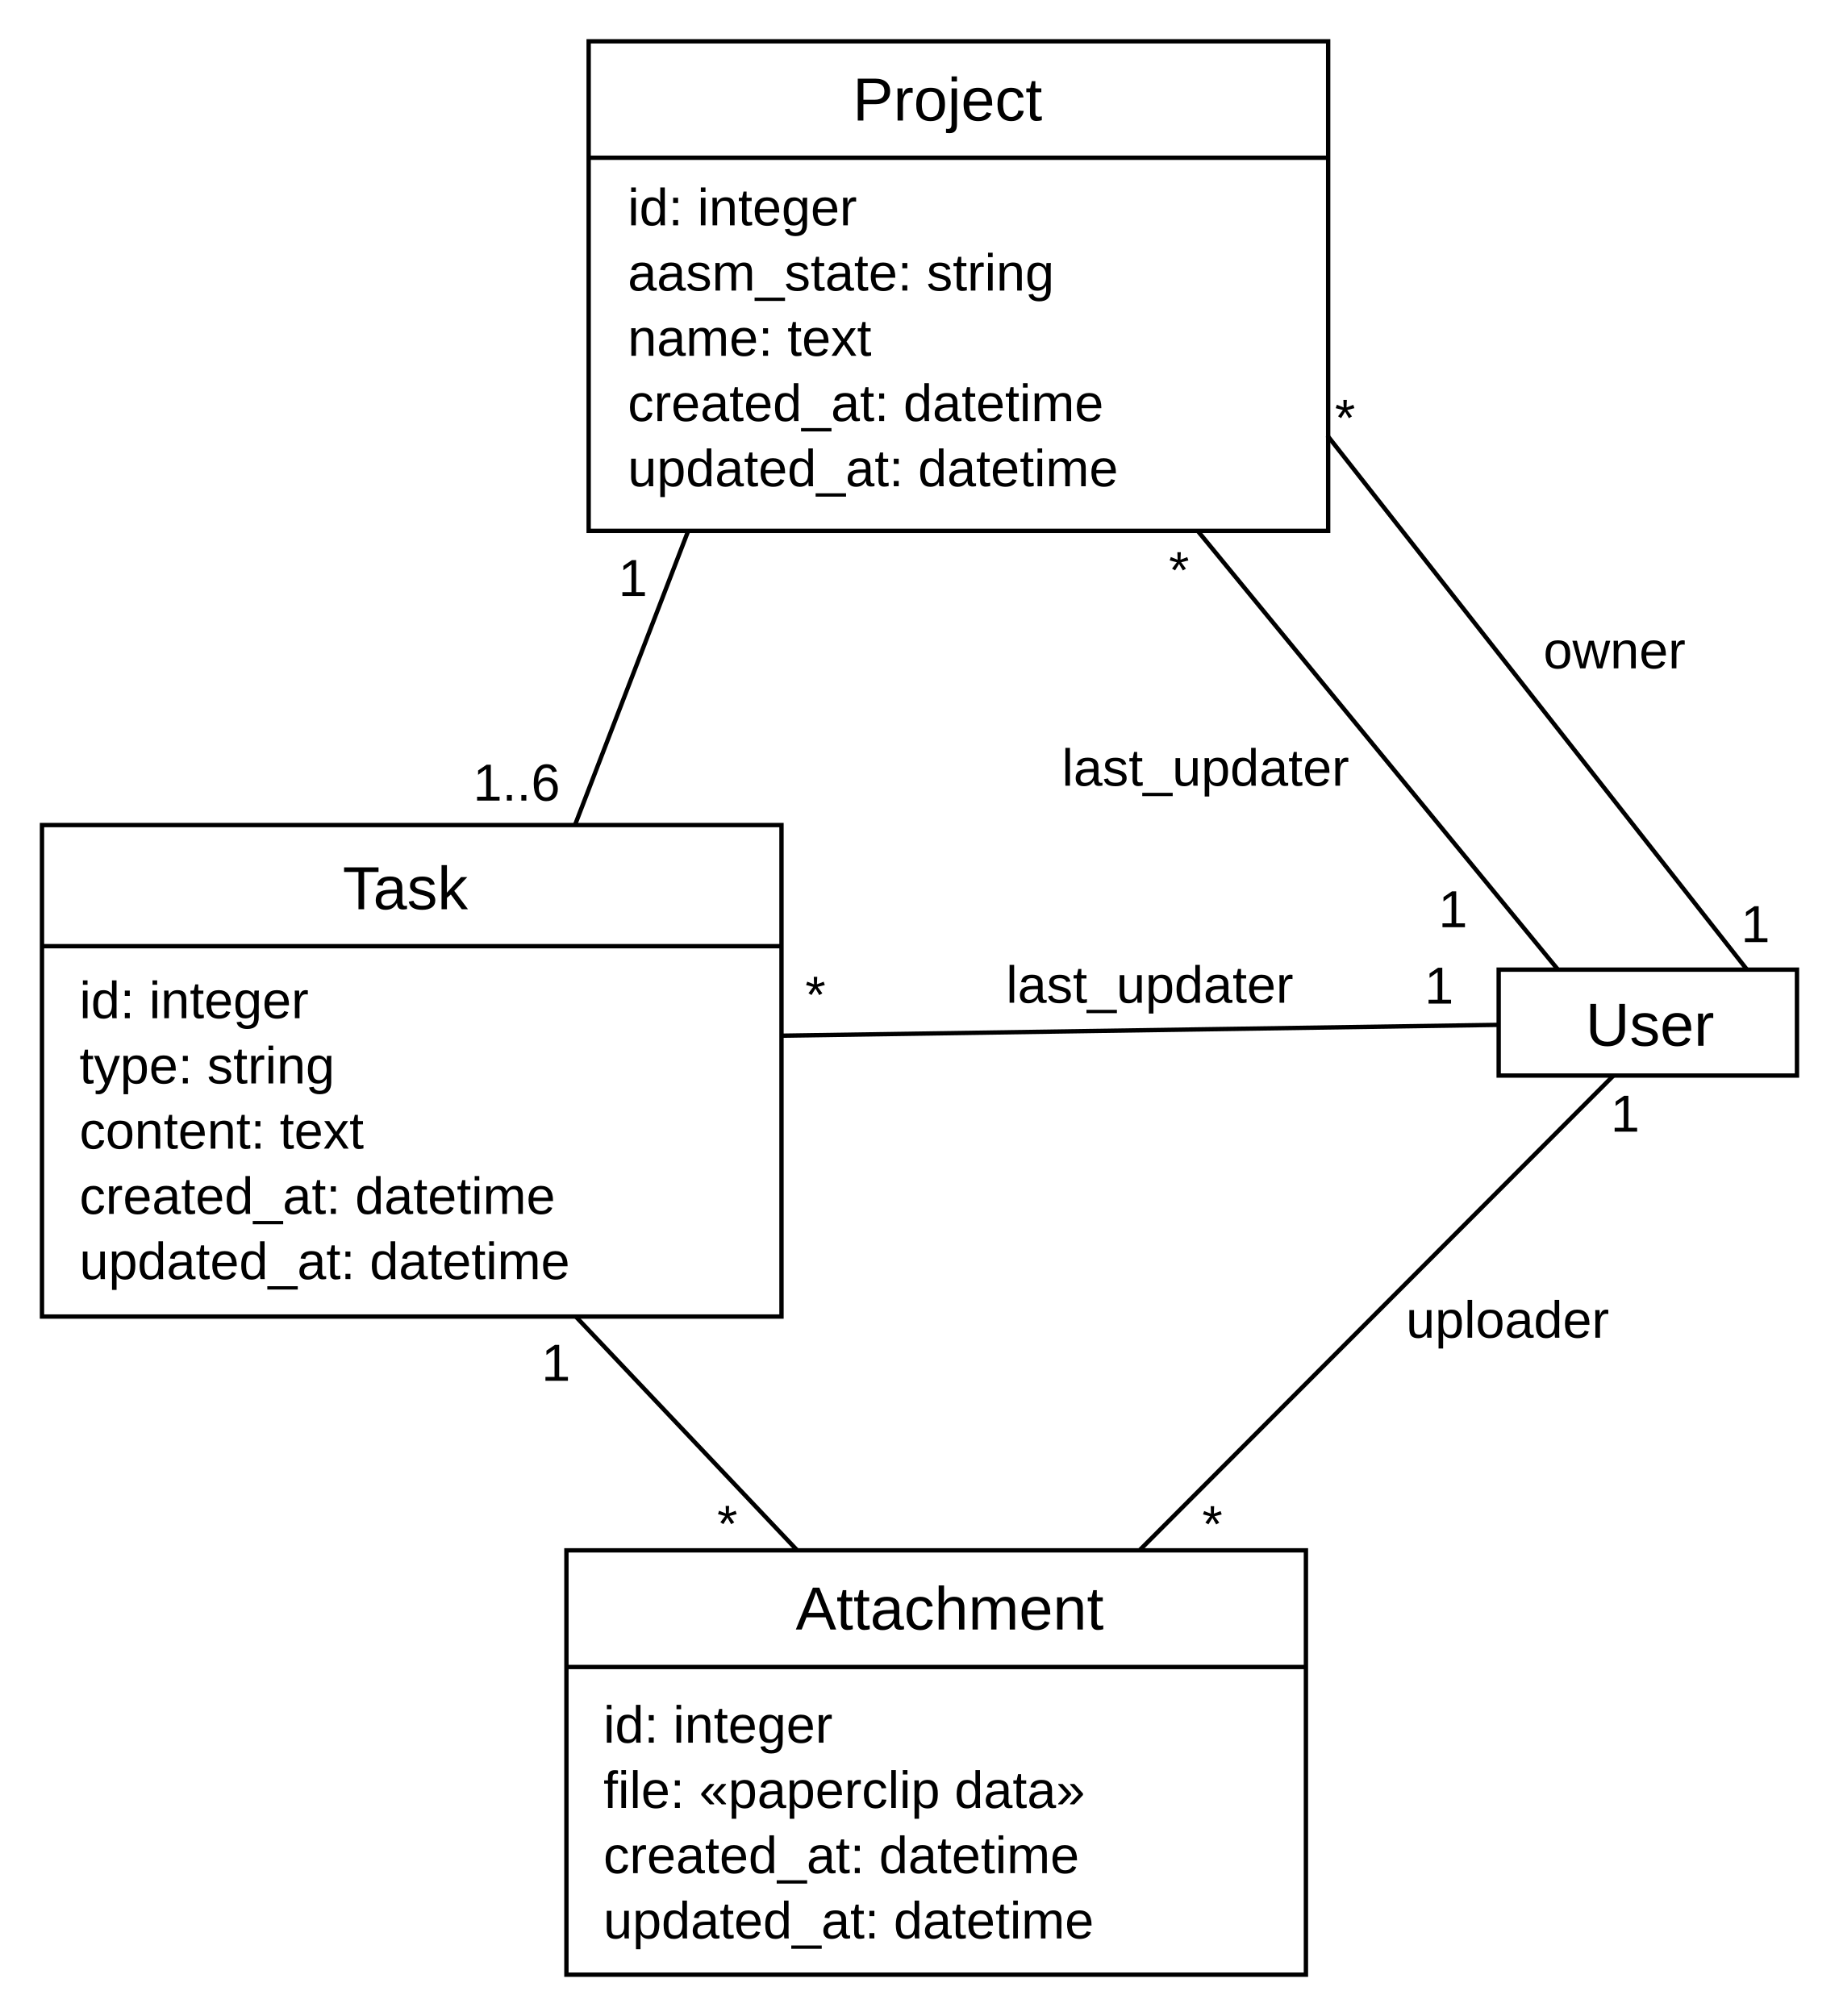
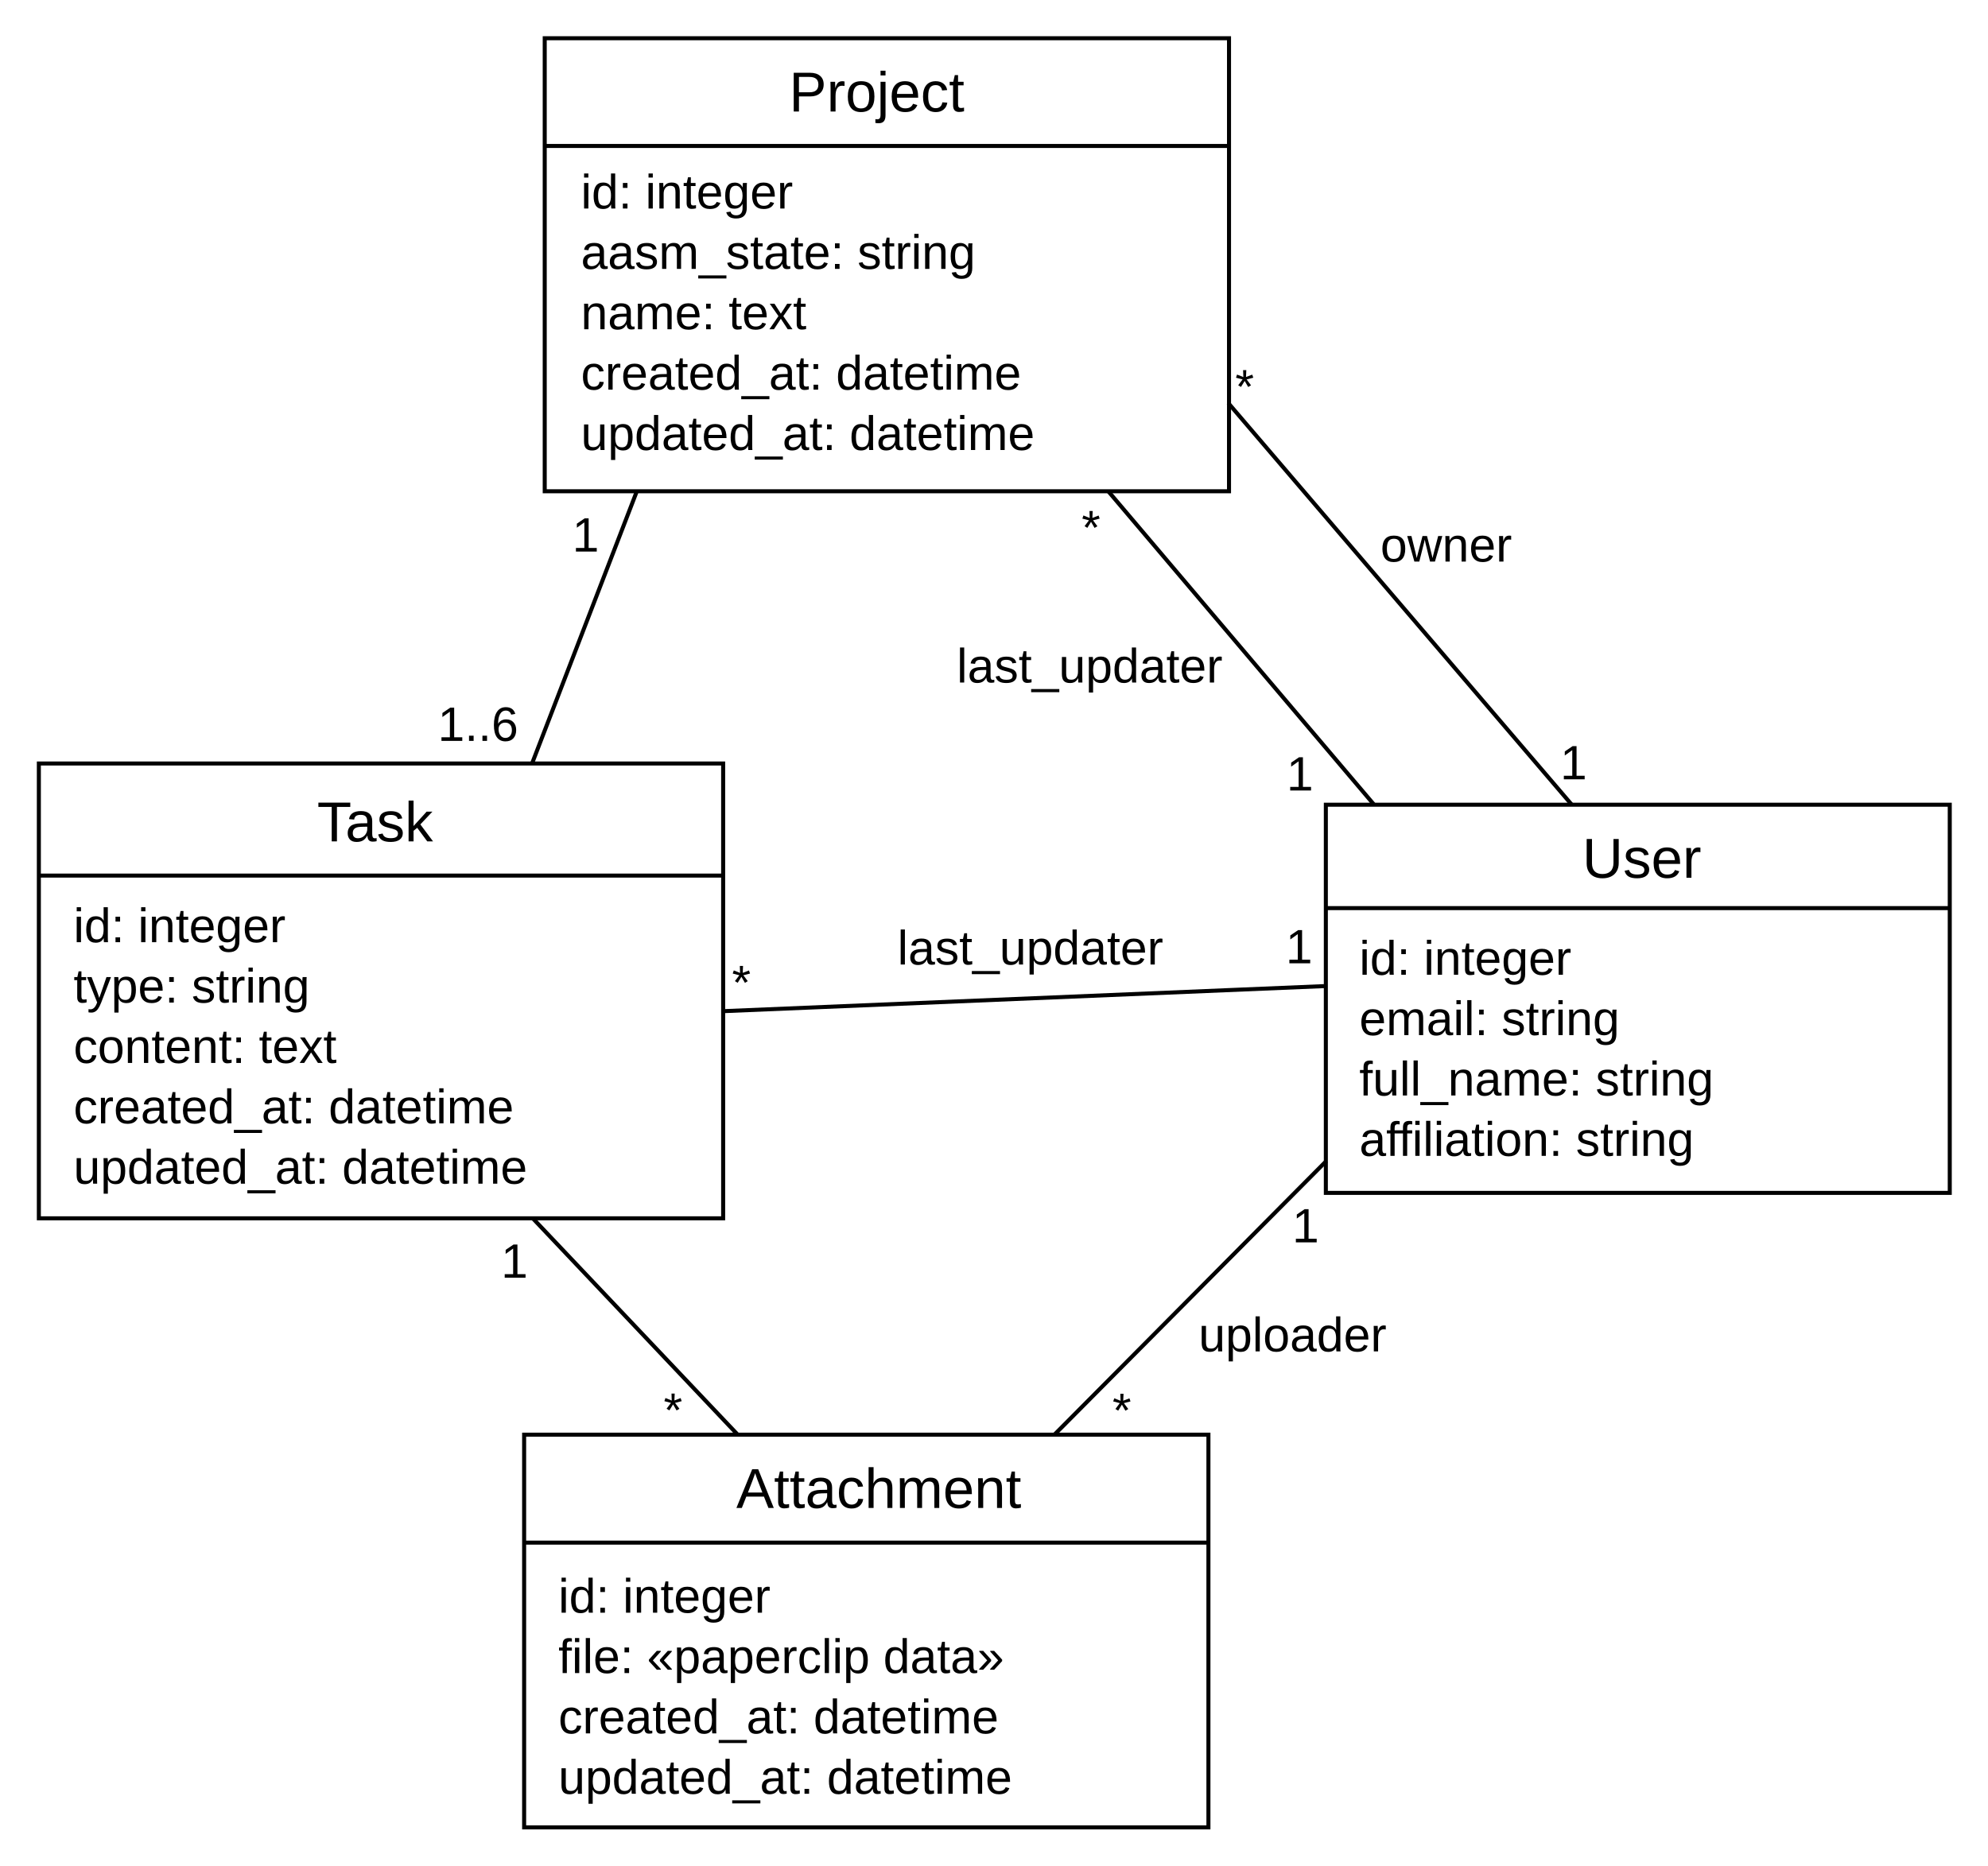
- <svg xmlns="http://www.w3.org/2000/svg" width="422.605" height="463.56" id="svg2" version="1.1">
+ <svg xmlns="http://www.w3.org/2000/svg" width="493.89" height="463.56" id="svg2" version="1.1">
  <defs id="defs4" />
  <g id="layer1" transform="translate(4.5,18.13117)">
    <rect style="fill:none;stroke:#000000;stroke-width:1;stroke-linecap:square;stroke-miterlimit:4;stroke-opacity:1;stroke-dasharray:none;stroke-dashoffset:5" id="rect3129-5" width="170.003" height="113.013" x="5.153" y="171.582" />
    <text xml:space="preserve" style="font-size:14px;font-style:normal;font-variant:normal;font-weight:normal;font-stretch:normal;line-height:125%;letter-spacing:0px;word-spacing:0px;fill:#000000;fill-opacity:1;stroke:none;font-family:Arial;-inkscape-font-specification:Arial" x="74.286" y="190.934" id="text3899-9">
      <tspan id="tspan3901-9" x="74.286" y="190.934">Task</tspan>
    </text>
    <text xml:space="preserve" style="font-size:12px;font-style:normal;font-variant:normal;font-weight:normal;font-stretch:normal;line-height:125%;letter-spacing:0px;word-spacing:0px;fill:#000000;fill-opacity:1;stroke:none;font-family:Arial;-inkscape-font-specification:Arial" x="13.76" y="215.992" id="text3903-8">
      <tspan id="tspan3905-5" x="13.76" y="215.992">id: integer</tspan>
      <tspan x="13.76" y="230.992" id="tspan3082">type: string</tspan>
      <tspan x="13.76" y="245.992" id="tspan3907-4">content: text</tspan>
      <tspan x="13.76" y="260.992" id="tspan3909-4">created_at: datetime</tspan>
      <tspan x="13.76" y="275.992" id="tspan3911-2">updated_at: datetime</tspan>
    </text>
    <path style="fill:none;stroke:#000000;stroke-width:1px;stroke-linecap:butt;stroke-linejoin:miter;stroke-opacity:1" d="m 5,199.434 170.179,0" id="path3991" />
    <text xml:space="preserve" style="font-size:12px;font-style:normal;font-variant:normal;font-weight:normal;font-stretch:normal;line-height:125%;letter-spacing:0px;word-spacing:0px;fill:#000000;fill-opacity:1;stroke:none;font-family:Arial;-inkscape-font-specification:Arial" x="137.661" y="118.914" id="text3903-8-8">
      <tspan x="137.661" y="118.914" id="tspan3911-2-5">1</tspan>
    </text>
    <text xml:space="preserve" style="font-size:12px;font-style:normal;font-variant:normal;font-weight:normal;font-stretch:normal;line-height:125%;letter-spacing:0px;word-spacing:0px;fill:#000000;fill-opacity:1;stroke:none;font-family:Arial;-inkscape-font-specification:Arial" x="104.254" y="165.96" id="text3903-8-8-6">
      <tspan x="104.254" y="165.96" id="tspan3911-2-5-8">1..6</tspan>
    </text>
    <text xml:space="preserve" style="font-size:12px;font-style:normal;font-variant:normal;font-weight:normal;font-stretch:normal;line-height:125%;letter-spacing:0px;word-spacing:0px;fill:#000000;fill-opacity:1;stroke:none;font-family:Arial;-inkscape-font-specification:Arial" x="119.97" y="299.36" id="text3903-8-8-4">
      <tspan x="119.97" y="299.36" id="tspan3911-2-5-5">1</tspan>
    </text>
    <text xml:space="preserve" style="font-size:12px;font-style:normal;font-variant:normal;font-weight:normal;font-stretch:normal;line-height:125%;letter-spacing:0px;word-spacing:0px;fill:#000000;fill-opacity:1;stroke:none;font-family:Arial;-inkscape-font-specification:Arial" x="160.371" y="336.392" id="text3903-8-8-6-8">
      <tspan x="160.371" y="336.392" id="tspan3911-2-5-8-9">*</tspan>
    </text>
-     <text xml:space="preserve" style="font-size:12px;font-style:normal;font-variant:normal;font-weight:normal;font-stretch:normal;line-height:125%;letter-spacing:0px;word-spacing:0px;fill:#000000;fill-opacity:1;stroke:none;font-family:Arial;-inkscape-font-specification:Arial" x="318.723" y="289.456" id="text3903-8-8-4-9">
-       <tspan x="318.723" y="289.456" id="tspan3911-2-5-5-2">uploader</tspan>
+     <text xml:space="preserve" style="font-size:12px;font-style:normal;font-variant:normal;font-weight:normal;font-stretch:normal;line-height:125%;letter-spacing:0px;word-spacing:0px;fill:#000000;fill-opacity:1;stroke:none;font-family:Arial;-inkscape-font-specification:Arial" x="293.266" y="317.664" id="text3903-8-8-4-9">
+       <tspan x="293.266" y="317.664" id="tspan3911-2-5-5-2">uploader</tspan>
    </text>
-     <text xml:space="preserve" style="font-size:12px;font-style:normal;font-variant:normal;font-weight:normal;font-stretch:normal;line-height:125%;letter-spacing:0px;word-spacing:0px;fill:#000000;fill-opacity:1;stroke:none;font-family:Arial;-inkscape-font-specification:Arial" x="365.766" y="242.083" id="text3903-8-8-4-5">
-       <tspan x="365.766" y="242.083" id="tspan3911-2-5-5-4">1</tspan>
+     <text xml:space="preserve" style="font-size:12px;font-style:normal;font-variant:normal;font-weight:normal;font-stretch:normal;line-height:125%;letter-spacing:0px;word-spacing:0px;fill:#000000;fill-opacity:1;stroke:none;font-family:Arial;-inkscape-font-specification:Arial" x="316.521" y="290.57" id="text3903-8-8-4-5">
+       <tspan x="316.521" y="290.57" id="tspan3911-2-5-5-4">1</tspan>
    </text>
    <text xml:space="preserve" style="font-size:12px;font-style:normal;font-variant:normal;font-weight:normal;font-stretch:normal;line-height:125%;letter-spacing:0px;word-spacing:0px;fill:#000000;fill-opacity:1;stroke:none;font-family:Arial;-inkscape-font-specification:Arial" x="271.876" y="336.454" id="text3903-8-8-6-8-4">
      <tspan x="271.876" y="336.454" id="tspan3911-2-5-8-9-7">*</tspan>
    </text>
-     <text xml:space="preserve" style="font-size:12px;font-style:normal;font-variant:normal;font-weight:normal;font-stretch:normal;line-height:125%;letter-spacing:0px;word-spacing:0px;fill:#000000;fill-opacity:1;stroke:none;font-family:Arial;-inkscape-font-specification:Arial" x="226.783" y="212.441" id="text3903-8-8-4-9-8">
-       <tspan x="226.783" y="212.441" id="tspan3911-2-5-5-2-0">last_updater</tspan>
+     <text xml:space="preserve" style="font-size:12px;font-style:normal;font-variant:normal;font-weight:normal;font-stretch:normal;line-height:125%;letter-spacing:0px;word-spacing:0px;fill:#000000;fill-opacity:1;stroke:none;font-family:Arial;-inkscape-font-specification:Arial" x="218.449" y="221.532" id="text3903-8-8-4-9-8">
+       <tspan x="218.449" y="221.532" id="tspan3911-2-5-5-2-0">last_updater</tspan>
    </text>
-     <text xml:space="preserve" style="font-size:12px;font-style:normal;font-variant:normal;font-weight:normal;font-stretch:normal;line-height:125%;letter-spacing:0px;word-spacing:0px;fill:#000000;fill-opacity:1;stroke:none;font-family:Arial;-inkscape-font-specification:Arial" x="322.99" y="212.64" id="text3903-8-8-4-5-8">
-       <tspan x="322.99" y="212.64" id="tspan3911-2-5-5-4-4">1</tspan>
+     <text xml:space="preserve" style="font-size:12px;font-style:normal;font-variant:normal;font-weight:normal;font-stretch:normal;line-height:125%;letter-spacing:0px;word-spacing:0px;fill:#000000;fill-opacity:1;stroke:none;font-family:Arial;-inkscape-font-specification:Arial" x="314.908" y="221.227" id="text3903-8-8-4-5-8">
+       <tspan x="314.908" y="221.227" id="tspan3911-2-5-5-4-4">1</tspan>
    </text>
-     <text xml:space="preserve" style="font-size:12px;font-style:normal;font-variant:normal;font-weight:normal;font-stretch:normal;line-height:125%;letter-spacing:0px;word-spacing:0px;fill:#000000;fill-opacity:1;stroke:none;font-family:Arial;-inkscape-font-specification:Arial" x="180.63" y="214.731" id="text3903-8-8-6-8-0">
-       <tspan x="180.63" y="214.731" id="tspan3911-2-5-8-9-4">*</tspan>
+     <text xml:space="preserve" style="font-size:12px;font-style:normal;font-variant:normal;font-weight:normal;font-stretch:normal;line-height:125%;letter-spacing:0px;word-spacing:0px;fill:#000000;fill-opacity:1;stroke:none;font-family:Arial;-inkscape-font-specification:Arial" x="177.347" y="230.136" id="text3903-8-8-6-8-0">
+       <tspan x="177.347" y="230.136" id="tspan3911-2-5-8-9-4">*</tspan>
    </text>
-     <text xml:space="preserve" style="font-size:12px;font-style:normal;font-variant:normal;font-weight:normal;font-stretch:normal;line-height:125%;letter-spacing:0px;word-spacing:0px;fill:#000000;fill-opacity:1;stroke:none;font-family:Arial;-inkscape-font-specification:Arial" x="239.611" y="162.535" id="text3903-8-8-4-9-8-0">
-       <tspan x="239.611" y="162.535" id="tspan3911-2-5-5-2-0-9">last_updater</tspan>
+     <text xml:space="preserve" style="font-size:12px;font-style:normal;font-variant:normal;font-weight:normal;font-stretch:normal;line-height:125%;letter-spacing:0px;word-spacing:0px;fill:#000000;fill-opacity:1;stroke:none;font-family:Arial;-inkscape-font-specification:Arial" x="233.182" y="151.464" id="text3903-8-8-4-9-8-0">
+       <tspan x="233.182" y="151.464" id="tspan3911-2-5-5-2-0-9">last_updater</tspan>
    </text>
    <text xml:space="preserve" style="font-size:12px;font-style:normal;font-variant:normal;font-weight:normal;font-stretch:normal;line-height:125%;letter-spacing:0px;word-spacing:0px;fill:#000000;fill-opacity:1;stroke:none;font-family:Arial;-inkscape-font-specification:Arial" x="264.209" y="117.092" id="text3903-8-8-6-8-0-3">
      <tspan x="264.209" y="117.092" id="tspan3911-2-5-8-9-4-9">*</tspan>
    </text>
-     <text xml:space="preserve" style="font-size:12px;font-style:normal;font-variant:normal;font-weight:normal;font-stretch:normal;line-height:125%;letter-spacing:0px;word-spacing:0px;fill:#000000;fill-opacity:1;stroke:none;font-family:Arial;-inkscape-font-specification:Arial" x="326.186" y="195.075" id="text3903-8-8-4-5-8-6">
-       <tspan x="326.186" y="195.075" id="tspan3911-2-5-5-4-4-1">1</tspan>
+     <text xml:space="preserve" style="font-size:12px;font-style:normal;font-variant:normal;font-weight:normal;font-stretch:normal;line-height:125%;letter-spacing:0px;word-spacing:0px;fill:#000000;fill-opacity:1;stroke:none;font-family:Arial;-inkscape-font-specification:Arial" x="315.115" y="178.289" id="text3903-8-8-4-5-8-6">
+       <tspan x="315.115" y="178.289" id="tspan3911-2-5-5-4-4-1">1</tspan>
    </text>
-     <text xml:space="preserve" style="font-size:12px;font-style:normal;font-variant:normal;font-weight:normal;font-stretch:normal;line-height:125%;letter-spacing:0px;word-spacing:0px;fill:#000000;fill-opacity:1;stroke:none;font-family:Arial;-inkscape-font-specification:Arial" x="395.721" y="198.498" id="text3903-8-8-4-5-8-6-4">
-       <tspan x="395.721" y="198.498" id="tspan3911-2-5-5-4-4-1-4">1</tspan>
+     <text xml:space="preserve" style="font-size:12px;font-style:normal;font-variant:normal;font-weight:normal;font-stretch:normal;line-height:125%;letter-spacing:0px;word-spacing:0px;fill:#000000;fill-opacity:1;stroke:none;font-family:Arial;-inkscape-font-specification:Arial" x="383.094" y="175.517" id="text3903-8-8-4-5-8-6-4">
+       <tspan x="383.094" y="175.517" id="tspan3911-2-5-5-4-4-1-4">1</tspan>
    </text>
    <text xml:space="preserve" style="font-size:12px;font-style:normal;font-variant:normal;font-weight:normal;font-stretch:normal;line-height:125%;letter-spacing:0px;word-spacing:0px;fill:#000000;fill-opacity:1;stroke:none;font-family:Arial;-inkscape-font-specification:Arial" x="302.378" y="82.082" id="text3903-8-8-6-8-0-3-4">
      <tspan x="302.378" y="82.082" id="tspan3911-2-5-8-9-4-9-0">*</tspan>
    </text>
-     <text xml:space="preserve" style="font-size:12px;font-style:normal;font-variant:normal;font-weight:normal;font-stretch:normal;line-height:125%;letter-spacing:0px;word-spacing:0px;fill:#000000;fill-opacity:1;stroke:none;font-family:Arial;-inkscape-font-specification:Arial" x="350.313" y="135.551" id="text3903-8-8-4-9-8-0-8">
-       <tspan x="350.313" y="135.551" id="tspan3911-2-5-5-2-0-9-5">owner</tspan>
+     <text xml:space="preserve" style="font-size:12px;font-style:normal;font-variant:normal;font-weight:normal;font-stretch:normal;line-height:125%;letter-spacing:0px;word-spacing:0px;fill:#000000;fill-opacity:1;stroke:none;font-family:Arial;-inkscape-font-specification:Arial" x="338.443" y="121.409" id="text3903-8-8-4-9-8-0-8">
+       <tspan x="338.443" y="121.409" id="tspan3911-2-5-5-2-0-9-5">owner</tspan>
    </text>
    <rect style="fill:none;stroke:#000000;stroke-width:1;stroke-linecap:square;stroke-miterlimit:4;stroke-opacity:1;stroke-dasharray:none;stroke-dashoffset:5" id="rect3129" width="170.003" height="112.569" x="130.828" y="-8.631" />
    <text xml:space="preserve" style="font-size:14px;font-style:normal;font-variant:normal;font-weight:normal;font-stretch:normal;line-height:125%;letter-spacing:0px;word-spacing:0px;fill:#000000;fill-opacity:1;stroke:none;font-family:Arial;-inkscape-font-specification:Arial" x="191.536" y="9.576" id="text3899">
      <tspan id="tspan3901" x="191.536" y="9.576">Project</tspan>
    </text>
    <text xml:space="preserve" style="font-size:12px;font-style:normal;font-variant:normal;font-weight:normal;font-stretch:normal;line-height:125%;letter-spacing:0px;word-spacing:0px;fill:#000000;fill-opacity:1;stroke:none;font-family:Arial;-inkscape-font-specification:Arial" x="139.811" y="33.678" id="text3903">
      <tspan id="tspan3905" x="139.811" y="33.678">id: integer</tspan>
      <tspan x="139.811" y="48.678" id="tspan3071">aasm_state: string</tspan>
      <tspan x="139.811" y="63.678" id="tspan3907">name: text</tspan>
      <tspan x="139.811" y="78.678" id="tspan3909">created_at: datetime</tspan>
      <tspan x="139.811" y="93.678" id="tspan3911">updated_at: datetime</tspan>
    </text>
    <path style="fill:none;stroke:#000000;stroke-width:1px;stroke-linecap:butt;stroke-linejoin:miter;stroke-opacity:1" d="m 130.709,18.138 170.179,0" id="path3991-6" />
    <rect style="fill:none;stroke:#000000;stroke-width:1;stroke-linecap:square;stroke-miterlimit:4;stroke-opacity:1;stroke-dasharray:none;stroke-dashoffset:5" id="rect3129-4" width="170.003" height="97.573" x="125.713" y="338.356" />
    <text xml:space="preserve" style="font-size:14px;font-style:normal;font-variant:normal;font-weight:normal;font-stretch:normal;line-height:125%;letter-spacing:0px;word-spacing:0px;fill:#000000;fill-opacity:1;stroke:none;font-family:Arial;-inkscape-font-specification:Arial" x="178.42" y="356.563" id="text3899-91">
      <tspan id="tspan3901-3" x="178.42" y="356.563">Attachment</tspan>
    </text>
    <path style="fill:none;stroke:#000000;stroke-width:1px;stroke-linecap:butt;stroke-linejoin:miter;stroke-opacity:1" d="m 125.672,365.179 170.179,0" id="path3991-8" />
    <text xml:space="preserve" style="font-size:12px;font-style:normal;font-variant:normal;font-weight:normal;font-stretch:normal;line-height:125%;letter-spacing:0px;word-spacing:0px;fill:#000000;fill-opacity:1;stroke:none;font-family:Arial;-inkscape-font-specification:Arial" x="134.215" y="382.584" id="text3903-8-9">
      <tspan x="134.215" y="382.584" id="tspan3907-4-3">id: integer</tspan>
      <tspan x="134.215" y="397.584" id="tspan3092">file: «paperclip data»</tspan>
      <tspan x="134.215" y="412.584" id="tspan3909-4-2">created_at: datetime</tspan>
      <tspan x="134.215" y="427.584" id="tspan3911-2-2">updated_at: datetime</tspan>
    </text>
-     <path id="path4338" d="M 397.143,204.862 300.653,82.025" style="fill:none;stroke:#000000;stroke-width:1px;stroke-linecap:butt;stroke-linejoin:miter;stroke-opacity:1;display:inline" />
-     <g transform="translate(223.9516,82.81602)" id="g4331">
-       <rect y="122.012" x="116.078" height="24.355" width="68.575" id="rect3129-0" style="fill:none;stroke:#000000;stroke-width:1;stroke-linecap:square;stroke-miterlimit:4;stroke-opacity:1;stroke-dasharray:none;stroke-dashoffset:5" />
-       <text id="text3899-0" y="139.505" x="136.071" style="font-size:14px;font-style:normal;font-variant:normal;font-weight:normal;font-stretch:normal;line-height:125%;letter-spacing:0px;word-spacing:0px;fill:#000000;fill-opacity:1;stroke:none;font-family:Arial;-inkscape-font-specification:Arial" xml:space="preserve">
-         <tspan y="139.505" x="136.071" id="tspan3901-33">User</tspan>
-       </text>
-     </g>
-     <path id="path4336" d="M 353.601,204.751 270.906,104.02" style="fill:none;stroke:#000000;stroke-width:1px;stroke-linecap:butt;stroke-linejoin:miter;stroke-opacity:1" />
-     <path id="path4340" d="m 175.156,220.016 164.874,-2.493" style="fill:none;stroke:#000000;stroke-width:1px;stroke-linecap:butt;stroke-linejoin:miter;stroke-opacity:1" />
-     <path id="path4342" d="M 257.463,338.343 366.434,229.182" style="fill:none;stroke:#000000;stroke-width:1px;stroke-linecap:butt;stroke-linejoin:miter;stroke-opacity:1" />
+     <path id="path4338" d="M 386.031,181.881 300.653,82.025" style="fill:none;stroke:#000000;stroke-width:1px;stroke-linecap:butt;stroke-linejoin:miter;stroke-opacity:1;display:inline" />
+     <rect style="fill:none;stroke:#000000;stroke-width:1;stroke-linecap:square;stroke-miterlimit:4;stroke-opacity:1;stroke-dasharray:none;stroke-dashoffset:5" id="rect3129-0" width="155.003" height="96.447" x="324.887" y="181.828" />
+     <text xml:space="preserve" style="font-size:14px;font-style:normal;font-variant:normal;font-weight:normal;font-stretch:normal;line-height:125%;letter-spacing:0px;word-spacing:0px;fill:#000000;fill-opacity:1;stroke:none;font-family:Arial;-inkscape-font-specification:Arial" x="388.612" y="199.969" id="text3899-0">
+       <tspan id="tspan3901-33" x="388.612" y="199.969">User</tspan>
+     </text>
+     <path id="path4336" d="M 336.754,181.685 270.906,104.02" style="fill:none;stroke:#000000;stroke-width:1px;stroke-linecap:butt;stroke-linejoin:miter;stroke-opacity:1" />
+     <path id="path4340" d="m 175.113,233.126 149.327,-6.226" style="fill:none;stroke:#000000;stroke-width:1px;stroke-linecap:butt;stroke-linejoin:miter;stroke-opacity:1" />
+     <path id="path4342" d="m 257.463,338.343 67.555,-67.997" style="fill:none;stroke:#000000;stroke-width:1px;stroke-linecap:butt;stroke-linejoin:miter;stroke-opacity:1" />
    <path style="fill:none;stroke:#000000;stroke-width:1px;stroke-linecap:butt;stroke-linejoin:miter;stroke-opacity:1" d="m 127.76,284.49 51.014,53.866" id="path4767" />
    <path style="fill:none;stroke:#000000;stroke-width:1px;stroke-linecap:butt;stroke-linejoin:miter;stroke-opacity:1" d="m 127.679,171.582 25.924,-67.359" id="path4769" />
+     <path style="fill:none;stroke:#000000;stroke-width:1px;stroke-linecap:butt;stroke-linejoin:miter;stroke-opacity:1" d="m 324.967,207.518 154.864,0" id="path3991-7" />
+     <text xml:space="preserve" style="font-size:12px;font-style:normal;font-variant:normal;font-weight:normal;font-stretch:normal;line-height:125%;letter-spacing:0px;word-spacing:0px;fill:#000000;fill-opacity:1;stroke:none;font-family:Arial;-inkscape-font-specification:Arial" x="333.192" y="224.077" id="text3903-8-2">
+       <tspan id="tspan3905-5-9" x="333.192" y="224.077">id: integer</tspan>
+       <tspan x="333.192" y="239.077" id="tspan3082-7">email: string</tspan>
+       <tspan x="333.192" y="254.077" id="tspan3907-4-0">full_name: string</tspan>
+       <tspan x="333.192" y="269.077" id="tspan3911-2-3">affiliation: string</tspan>
+     </text>
  </g>
</svg>
